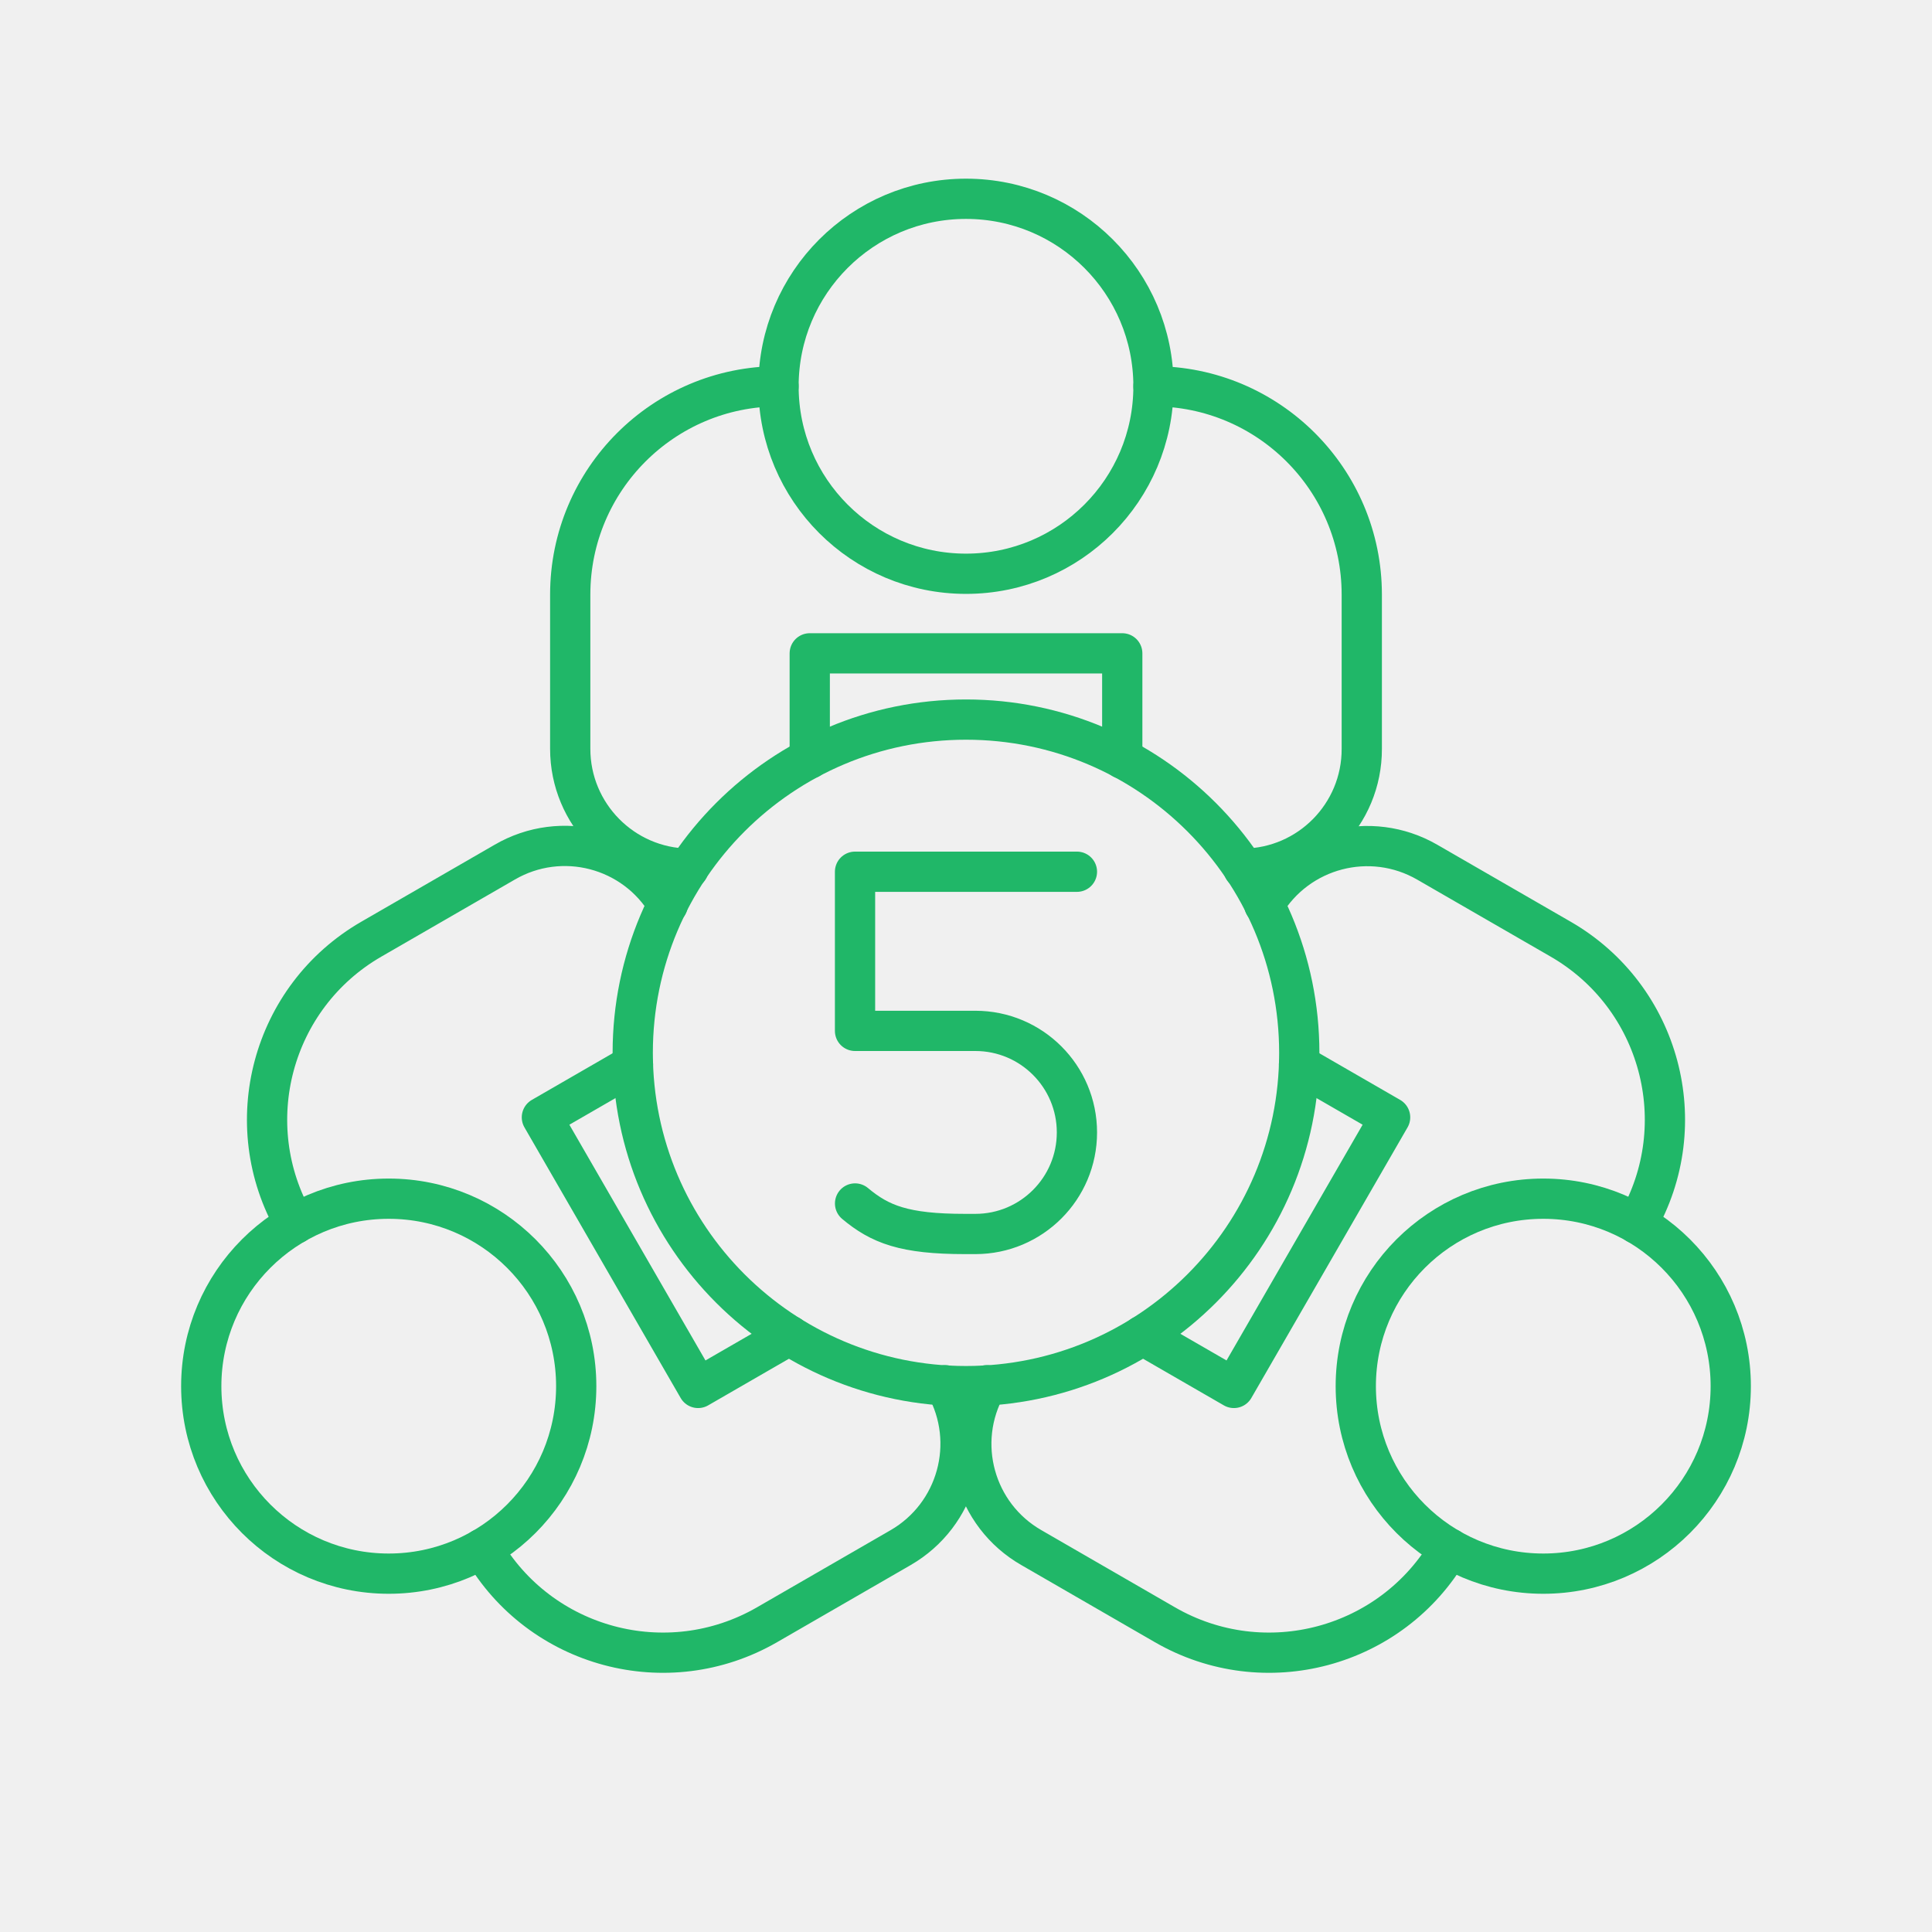
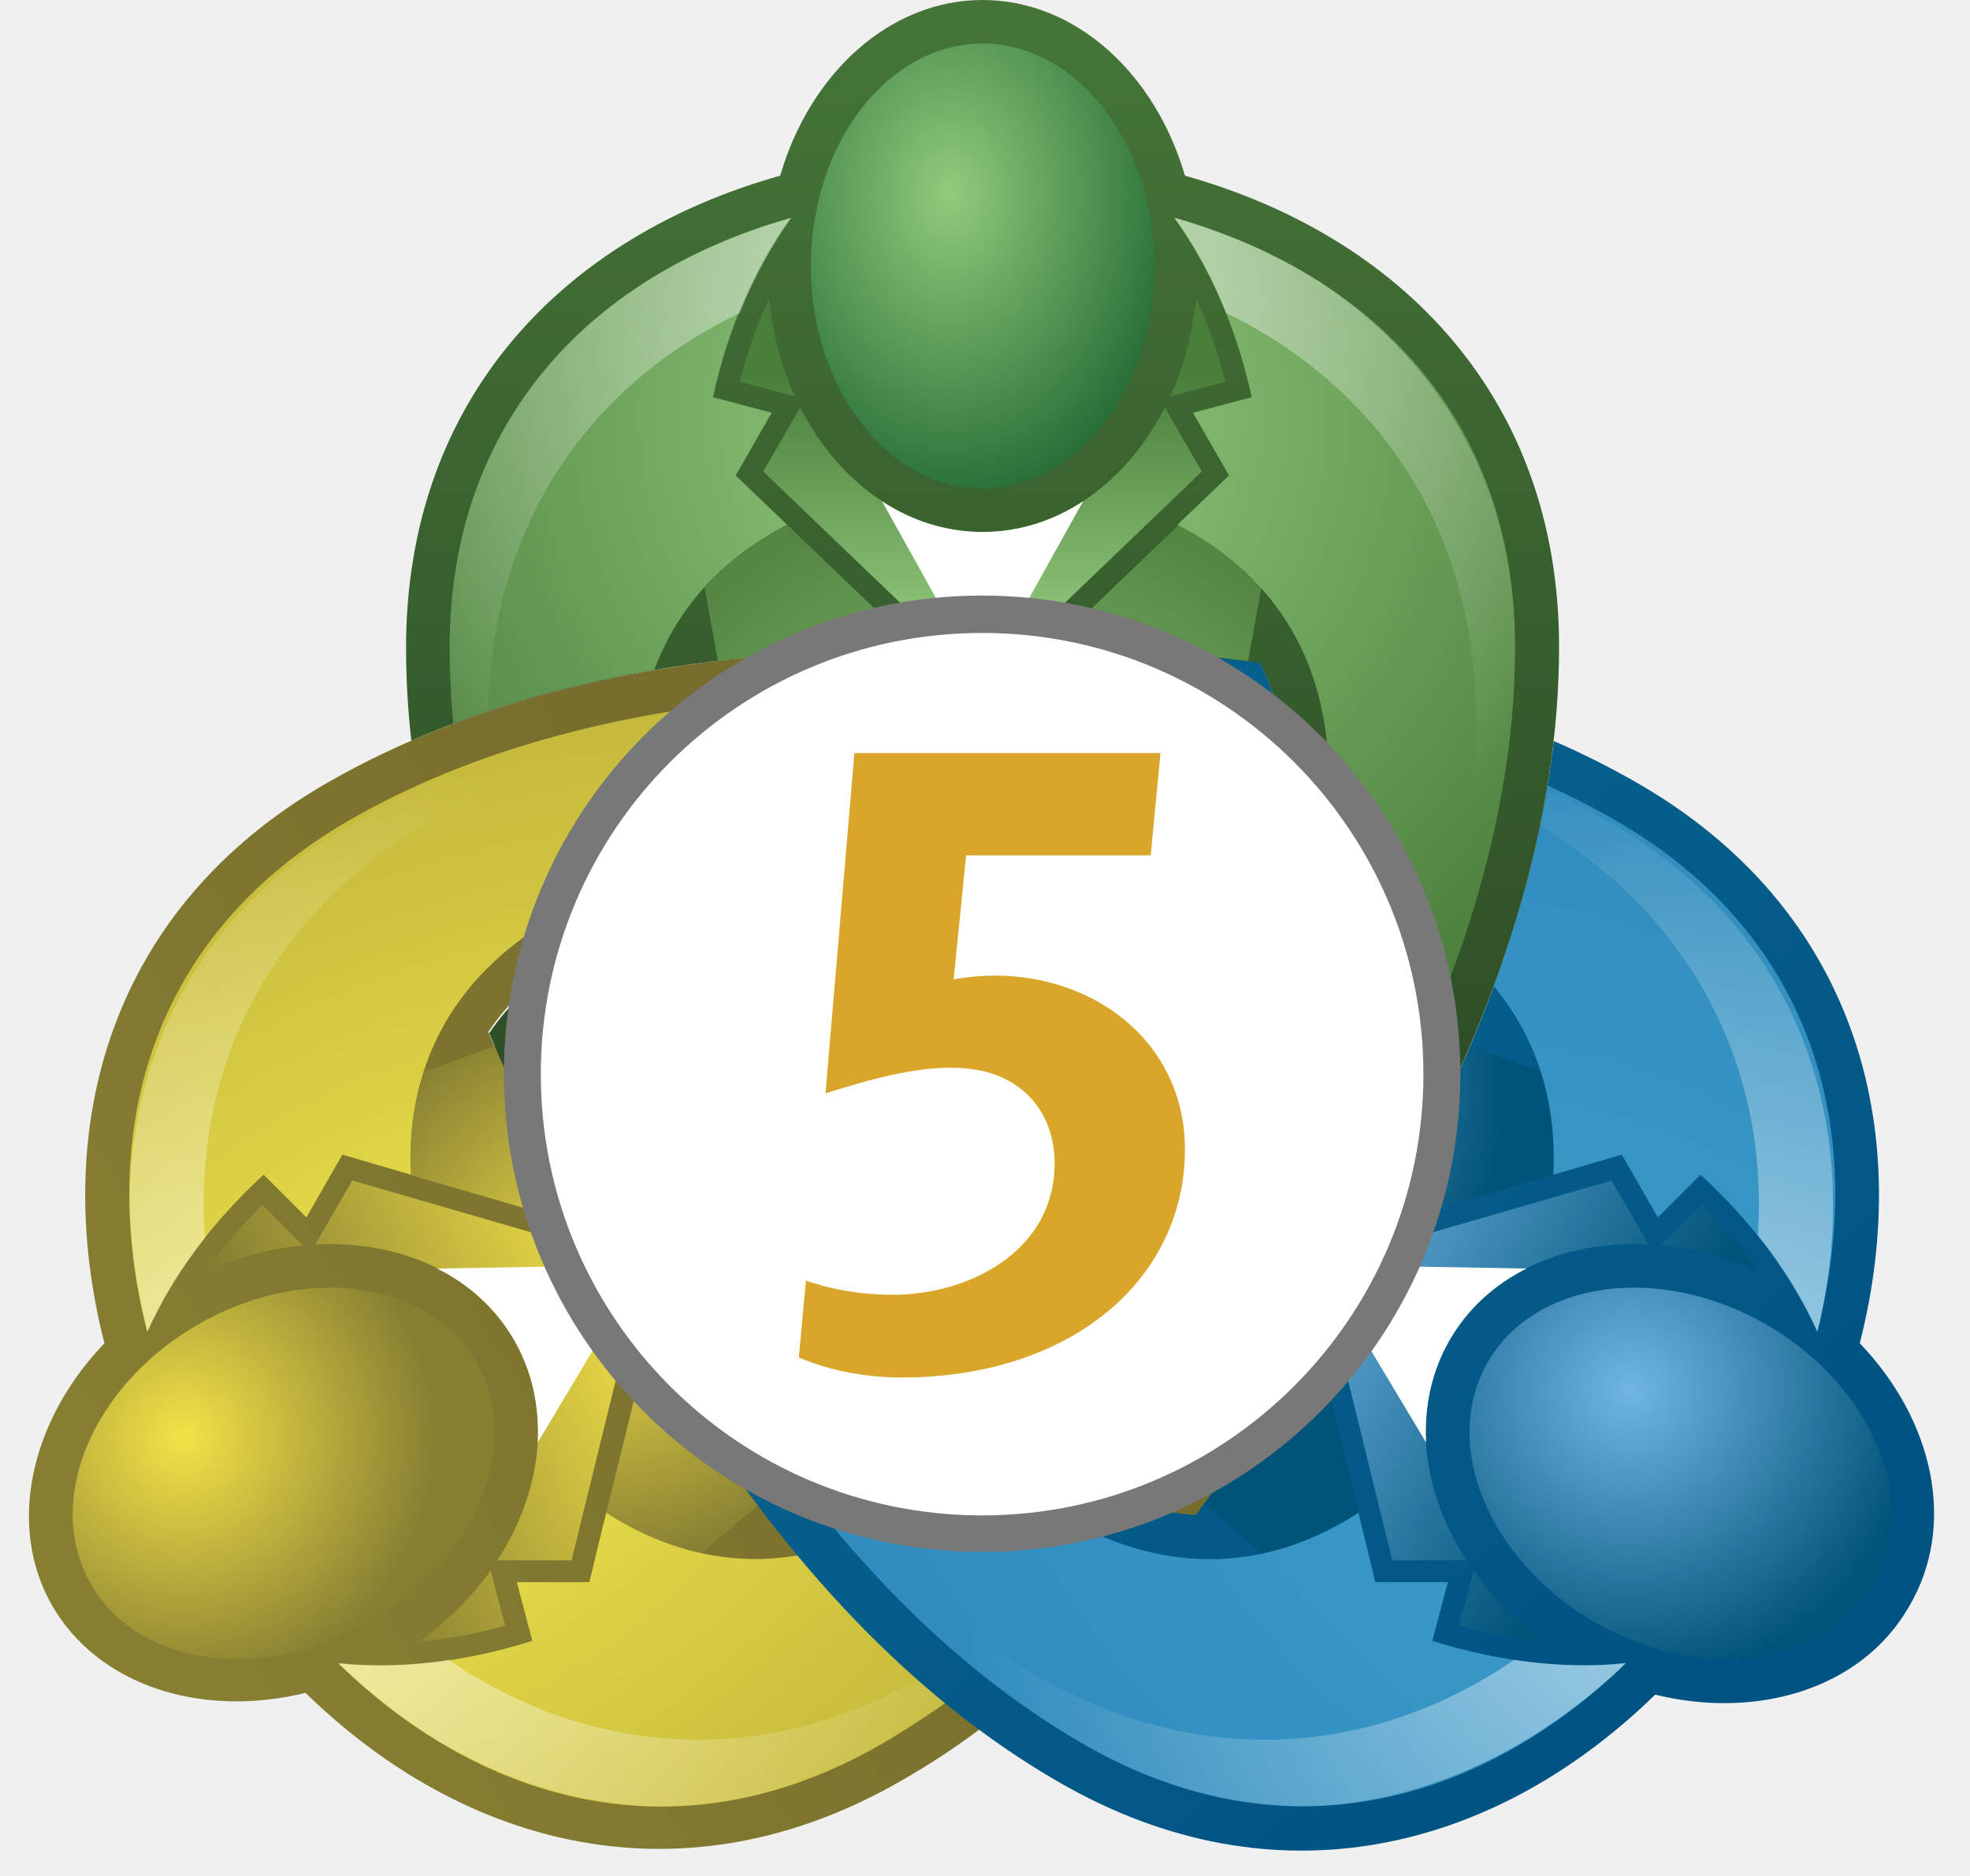
- <svg xmlns="http://www.w3.org/2000/svg" width="1em" height="1em" viewBox="0 0 48 48">
-   <circle cx="24" cy="26.158" r="8.28" fill="none" stroke="#20b768" stroke-linecap="round" stroke-linejoin="round" />
-   <circle cx="24" cy="9.597" r="4.658" fill="none" stroke="#20b768" stroke-linecap="round" stroke-linejoin="round" />
-   <path fill="none" stroke="#20b768" stroke-linecap="round" stroke-linejoin="round" d="M20.108 18.85c.01-.082.01-.165.01-.248v-2.37h7.764v2.37c0 .083 0 .166.01.249m.766-9.254a5.177 5.177 0 0 1 5.175 5.176v3.83a2.97 2.97 0 0 1-2.94 2.98m-13.786 0a2.98 2.98 0 0 1-2.94-2.98v-3.83a5.177 5.177 0 0 1 5.175-5.176" />
-   <circle cx="9.658" cy="34.439" r="4.658" fill="none" stroke="#20b768" stroke-linecap="round" stroke-linejoin="round" />
-   <path fill="none" stroke="#20b768" stroke-linecap="round" stroke-linejoin="round" d="M19.617 33.183a2 2 0 0 0-.22.115l-2.053 1.185l-3.881-6.723l2.053-1.185c.071-.042.143-.083.21-.133m-8.397 3.963a5.177 5.177 0 0 1 1.894-7.07l3.317-1.915a2.97 2.97 0 0 1 4.051 1.056m6.894 11.94a2.98 2.98 0 0 1-1.112 4.036l-3.317 1.915a5.177 5.177 0 0 1-7.07-1.894" />
-   <circle cx="38.342" cy="34.439" r="4.658" fill="none" stroke="#20b768" stroke-linecap="round" stroke-linejoin="round" />
-   <path fill="none" stroke="#20b768" stroke-linecap="round" stroke-linejoin="round" d="M32.274 26.442c.067.05.139.091.21.133l2.053 1.185l-3.881 6.723l-2.053-1.185q-.106-.065-.22-.116m7.63 5.291a5.177 5.177 0 0 1-7.07 1.894l-3.316-1.915a2.97 2.97 0 0 1-1.112-4.036m6.894-11.94a2.98 2.98 0 0 1 4.051-1.055l3.317 1.914a5.177 5.177 0 0 1 1.894 7.07M21.244 29.9c.621.52 1.224.758 2.73.758h.26a2.523 2.523 0 0 0 2.522-2.523h0a2.523 2.523 0 0 0-2.523-2.523h-2.99v-3.954h5.513" />
+ <svg xmlns="http://www.w3.org/2000/svg" width="42" height="40" viewBox="0 0 42 40" fill="none">
+   <g clip-path="url(#clip0_2526_57)">
+     <path d="M2.226 28.642C1.05 24.023 2.34 19.366 6.959 16.701C10.136 14.871 13.939 14.046 17.885 13.885C18.027 13.875 18.15 13.932 18.245 14.027C18.34 14.131 18.378 14.255 18.368 14.397L17.951 18.19C17.932 18.399 17.771 18.56 17.562 18.598C16.604 18.75 15.675 18.968 14.783 19.262C14.072 19.499 13.38 19.774 12.725 20.125H12.716L12.649 20.163H12.64L12.602 20.182L12.564 20.201L12.526 20.22L12.488 20.239L12.45 20.258L12.412 20.277L12.374 20.296L12.336 20.315L12.299 20.334L12.261 20.353L12.242 20.362L12.223 20.372L12.204 20.381L12.185 20.391H12.175L12.166 20.4L12.147 20.41H12.137L12.128 20.419L12.109 20.429L12.099 20.438H12.09L12.071 20.448L12.061 20.457L12.042 20.466L12.023 20.476L12.005 20.485L11.986 20.495L11.976 20.505L11.957 20.514H11.948L11.919 20.533H11.91L11.891 20.552L11.881 20.561C11.853 20.58 11.815 20.609 11.786 20.628C11.606 20.751 11.435 20.884 11.284 21.017C10.942 21.311 10.648 21.642 10.411 22.003C10.781 22.904 11.198 23.786 11.654 24.659C11.72 24.782 11.824 24.867 11.957 24.896C12.09 24.933 12.223 24.905 12.336 24.82L15.419 22.562C15.589 22.439 15.656 22.221 15.58 22.022C15.352 21.434 15.163 20.846 15.001 20.258C16.642 20.552 18.33 21.775 19.421 23.663C20.512 25.55 20.73 27.617 20.161 29.192C19.743 28.765 19.336 28.31 18.956 27.836C18.823 27.674 18.605 27.617 18.406 27.703L14.907 29.239C14.774 29.296 14.688 29.391 14.65 29.524C14.613 29.657 14.632 29.789 14.698 29.913C16.424 32.635 18.491 35.062 20.91 36.855C20.369 37.263 19.8 37.633 19.222 37.965C14.603 40.63 9.927 39.425 6.513 36.096C4.303 36.637 2.103 35.954 1.107 34.228C0.14 32.53 0.652 30.282 2.226 28.642ZM20.938 29.932C21.621 30.539 22.361 31.089 23.148 31.553C23.926 31.999 24.713 32.255 25.5 32.312C26.079 31.553 26.638 30.757 27.151 29.941C27.226 29.818 27.245 29.695 27.207 29.552C27.169 29.419 27.075 29.315 26.951 29.268L23.452 27.731C23.253 27.646 23.034 27.703 22.902 27.864C22.285 28.613 21.631 29.306 20.938 29.932Z" fill="url(#paint0_linear_2526_57)" />
+     <path fill-rule="evenodd" clip-rule="evenodd" d="M14.944 33.128L16.187 32.075C15.675 31.392 15.182 30.671 14.717 29.941C14.641 29.818 14.622 29.695 14.669 29.552C14.707 29.419 14.802 29.315 14.925 29.268L18.425 27.731C18.615 27.646 18.842 27.703 18.975 27.864C19.127 28.054 19.288 28.243 19.449 28.424C19.506 28.177 19.535 27.93 19.554 27.674C19.62 26.451 19.25 25.199 18.643 24.146C18.036 23.094 17.135 22.145 16.045 21.595C15.826 21.481 15.589 21.387 15.343 21.311C15.428 21.557 15.514 21.804 15.608 22.05C15.684 22.25 15.618 22.468 15.447 22.591L12.365 24.848C12.251 24.933 12.118 24.962 11.986 24.924C11.853 24.896 11.748 24.81 11.682 24.687C11.274 23.9 10.895 23.103 10.553 22.306L9.026 22.857C8.799 23.558 8.723 24.298 8.761 25.057L14.3 26.669L12.924 32.265C13.55 32.672 14.233 32.967 14.944 33.128Z" fill="url(#paint1_radial_2526_57)" />
+     <path fill-rule="evenodd" clip-rule="evenodd" d="M8.932 35.005C9.558 34.949 10.184 34.825 10.772 34.664L10.459 33.488C10.06 34.048 9.539 34.569 8.932 35.005ZM10.601 33.27H12.185L13.731 26.973L7.509 25.171L6.722 26.536C8.514 26.442 10.146 27.153 10.971 28.575C11.777 29.998 11.578 31.771 10.601 33.27ZM6.456 26.555L5.593 25.692C5.157 26.128 4.74 26.603 4.379 27.115C5.062 26.811 5.773 26.622 6.456 26.555Z" fill="url(#paint2_linear_2526_57)" />
+     <path fill-rule="evenodd" clip-rule="evenodd" d="M8.761 25.047C8.647 22.904 9.529 20.884 11.815 19.566C13.427 18.636 15.239 18.067 17.069 17.745L17.391 14.833C13.949 15.032 10.421 15.772 7.433 17.498C3.146 19.973 2.075 24.222 3.137 28.395C3.659 27.229 4.503 26.072 5.622 25.047L6.532 25.958L7.3 24.62L8.761 25.047ZM17.059 33.156C15.561 33.422 14.157 33.052 12.924 32.255L12.564 33.735H11.018L11.35 34.987C9.909 35.442 8.476 35.603 7.215 35.47C10.297 38.467 14.518 39.662 18.795 37.187C19.269 36.912 19.734 36.608 20.18 36.295C19.061 35.375 18.017 34.313 17.059 33.156ZM23.414 28.718C22.873 29.363 22.285 29.979 21.659 30.548C22.133 30.918 22.627 31.259 23.148 31.563C23.584 31.819 24.03 32.009 24.476 32.141C25.055 31.421 25.586 30.671 26.088 29.903L23.414 28.718Z" fill="url(#paint3_radial_2526_57)" />
+     <path fill-rule="evenodd" clip-rule="evenodd" d="M9.567 35.394C8.751 35.518 7.955 35.537 7.215 35.461C7.888 36.115 8.609 36.675 9.368 37.139C10.724 37.936 12.194 38.42 13.712 38.505C15.343 38.581 17.059 38.173 18.795 37.177C19.269 36.902 19.734 36.599 20.18 36.286C19.98 36.125 19.791 35.963 19.601 35.793C16.064 37.794 12.431 37.348 9.567 35.394ZM24.239 32.056C24.315 32.084 24.4 32.103 24.476 32.132C25.017 31.439 25.519 30.719 25.984 29.988C25.443 30.7 24.855 31.392 24.239 32.056ZM9.017 17.602C11.265 16.237 13.806 15.393 16.386 14.909C15.589 14.975 14.802 15.08 14.015 15.222C11.635 15.677 9.32 16.445 7.272 17.697C4.199 19.566 2.805 22.468 2.767 25.588C2.777 26.517 2.909 27.456 3.146 28.395C3.45 27.722 3.858 27.039 4.37 26.394C4.123 23.018 5.536 19.708 9.017 17.602Z" fill="url(#paint4_radial_2526_57)" />
+     <path fill-rule="evenodd" clip-rule="evenodd" d="M1.942 33.782C0.927 32.028 1.951 29.552 4.218 28.243C6.485 26.935 9.15 27.295 10.155 29.04C11.17 30.795 10.146 33.27 7.879 34.588C5.612 35.897 2.947 35.537 1.942 33.782Z" fill="url(#paint5_radial_2526_57)" />
+     <path fill-rule="evenodd" clip-rule="evenodd" d="M9.32 27.048L13.73 26.973L11.464 30.757C11.502 29.998 11.35 29.249 10.961 28.575C10.572 27.902 10.003 27.39 9.32 27.048Z" fill="white" />
+     <path d="M39.65 28.642C40.826 24.023 39.537 19.366 34.918 16.701C34.339 16.369 33.742 16.066 33.125 15.8C32.784 18.816 31.712 21.823 30.214 24.687C30.147 24.81 30.043 24.896 29.91 24.924C29.777 24.962 29.645 24.933 29.531 24.848L26.449 22.591C26.278 22.468 26.212 22.25 26.287 22.05C26.506 21.462 26.705 20.874 26.866 20.277C25.216 20.561 23.518 21.794 22.418 23.682C21.327 25.569 21.109 27.637 21.678 29.211C22.096 28.784 22.503 28.329 22.892 27.855C23.025 27.693 23.243 27.637 23.442 27.722L26.942 29.258C27.075 29.315 27.16 29.41 27.198 29.543C27.236 29.675 27.217 29.808 27.141 29.932C26.619 30.747 26.069 31.544 25.491 32.303C25.064 32.274 24.637 32.189 24.21 32.037H24.201H24.191L24.172 32.028C24.144 32.018 24.106 31.999 24.078 31.99L24.059 31.98H24.049L24.021 31.971L24.002 31.961H23.992H23.983L23.964 31.952L23.945 31.942L23.926 31.933L23.907 31.923L23.86 31.904L23.84 31.895H23.831H23.822L23.803 31.885H23.793L23.774 31.876L23.755 31.866L23.736 31.857L23.717 31.847L23.708 31.838L23.689 31.828H23.679L23.67 31.819L23.651 31.809L23.641 31.8H23.632L23.613 31.791L23.603 31.781L23.584 31.771L23.566 31.762L23.547 31.753L23.527 31.743L23.518 31.734L23.499 31.724H23.49H23.48L23.461 31.715H23.452H23.442L23.423 31.705L23.404 31.696L23.385 31.686L23.376 31.677L23.357 31.667L23.338 31.658L23.319 31.648L23.3 31.639L23.29 31.629L23.271 31.62H23.262H23.253L23.233 31.61L23.224 31.601H23.215L23.196 31.591L23.186 31.582H23.177L23.158 31.572L23.148 31.563L23.129 31.553L23.11 31.544L23.072 31.525L23.034 31.506L22.996 31.487L22.959 31.468L22.921 31.449L22.883 31.43C22.835 31.402 22.788 31.373 22.74 31.345L22.674 31.307H22.665C22.039 30.908 21.451 30.453 20.891 29.951C20.189 29.325 19.535 28.623 18.928 27.874C18.795 27.712 18.577 27.655 18.378 27.741L14.878 29.277C14.745 29.334 14.66 29.429 14.622 29.562C14.584 29.695 14.603 29.827 14.669 29.951C16.784 33.279 19.402 36.172 22.579 38.002C27.198 40.667 31.873 39.463 35.288 36.134C37.498 36.675 39.698 35.992 40.694 34.266C41.727 32.53 41.225 30.282 39.65 28.642ZM26.866 14.122C27.226 14.833 27.407 15.658 27.407 16.578C27.407 17.479 27.302 18.38 27.122 19.262C26.23 18.968 25.282 18.75 24.315 18.589C24.106 18.551 23.954 18.39 23.926 18.181L23.509 14.387C23.49 14.245 23.537 14.122 23.632 14.017C23.727 13.913 23.85 13.866 23.992 13.875C24.96 13.913 25.918 13.998 26.866 14.122ZM22.93 31.421C22.883 31.392 22.835 31.364 22.788 31.335L22.93 31.421Z" fill="url(#paint6_linear_2526_57)" />
+     <path fill-rule="evenodd" clip-rule="evenodd" d="M26.923 33.128L25.68 32.075C26.193 31.392 26.686 30.671 27.151 29.941C27.226 29.818 27.245 29.695 27.207 29.552C27.169 29.419 27.075 29.315 26.951 29.268L23.452 27.731C23.253 27.646 23.034 27.703 22.902 27.864C22.75 28.054 22.589 28.243 22.427 28.424C22.37 28.177 22.342 27.93 22.323 27.674C22.257 26.451 22.627 25.199 23.234 24.146C23.84 23.094 24.741 22.145 25.832 21.595C26.06 21.481 26.306 21.377 26.562 21.301C26.477 21.548 26.392 21.794 26.297 22.05C26.221 22.25 26.287 22.468 26.458 22.591L29.54 24.848C29.654 24.933 29.787 24.962 29.92 24.924C30.053 24.896 30.157 24.81 30.223 24.687C30.631 23.909 31.011 23.113 31.352 22.306L32.86 22.847C33.087 23.549 33.163 24.289 33.125 25.047L27.587 26.66L28.962 32.255C28.326 32.672 27.644 32.967 26.923 33.128Z" fill="url(#paint7_radial_2526_57)" />
+     <path fill-rule="evenodd" clip-rule="evenodd" d="M32.945 35.005C32.319 34.949 31.693 34.825 31.105 34.664L31.418 33.488C31.817 34.048 32.329 34.569 32.945 35.005ZM31.267 33.27H29.683L28.137 26.973L34.358 25.171L35.145 26.536C33.353 26.442 31.722 27.153 30.897 28.575C30.09 29.998 30.29 31.771 31.267 33.27ZM35.411 26.555L36.274 25.692C36.71 26.128 37.128 26.603 37.488 27.115C36.805 26.811 36.103 26.622 35.411 26.555Z" fill="url(#paint8_linear_2526_57)" />
+     <path fill-rule="evenodd" clip-rule="evenodd" d="M32.547 27.048L28.137 26.973L30.404 30.757C30.366 29.998 30.517 29.249 30.906 28.575C31.295 27.902 31.864 27.39 32.547 27.048Z" fill="white" />
+     <path fill-rule="evenodd" clip-rule="evenodd" d="M30.536 34.987L30.868 33.735H29.322L28.962 32.255C27.16 33.431 24.969 33.678 22.683 32.35C21.071 31.421 19.677 30.131 18.473 28.708L15.789 29.884C17.685 32.767 20.085 35.451 23.082 37.177C27.369 39.653 31.579 38.458 34.662 35.461C33.41 35.593 31.978 35.442 30.536 34.987ZM34.453 17.498C33.979 17.223 33.495 16.976 32.993 16.749C32.755 18.181 32.367 19.613 31.845 21.026C32.812 22.183 33.192 23.587 33.116 25.047L34.576 24.62L35.345 25.958L36.255 25.047C37.374 26.072 38.218 27.229 38.74 28.395C39.812 24.222 38.74 19.973 34.453 17.498ZM27.283 18.342C27.369 17.754 27.407 17.166 27.407 16.578C27.407 16.056 27.35 15.563 27.236 15.108C26.325 14.975 25.405 14.88 24.495 14.823L24.817 17.735C25.642 17.887 26.477 18.086 27.283 18.342Z" fill="url(#paint9_radial_2526_57)" />
+     <path fill-rule="evenodd" clip-rule="evenodd" d="M34.576 17.688C34.064 17.375 33.524 17.09 32.974 16.834C32.926 17.09 32.879 17.346 32.831 17.602C36.274 19.698 37.697 22.98 37.478 26.337C38.01 27.001 38.436 27.693 38.749 28.395C38.778 28.272 38.816 28.139 38.835 28.016C39.66 24.023 38.436 20.03 34.576 17.688ZM27.236 15.108C26.638 15.023 26.031 14.947 25.434 14.899C26.05 15.013 26.667 15.155 27.283 15.317C27.264 15.241 27.255 15.175 27.236 15.108ZM32.281 35.394C29.322 37.414 25.548 37.822 21.887 35.603C19.535 34.171 17.543 32.189 15.874 30.017C17.752 32.853 20.132 35.48 23.082 37.187C24.751 38.154 26.411 38.553 27.994 38.515C30.29 38.41 32.48 37.414 34.311 35.793C34.434 35.688 34.548 35.575 34.662 35.461C33.922 35.546 33.116 35.518 32.281 35.394Z" fill="url(#paint10_radial_2526_57)" />
+     <path fill-rule="evenodd" clip-rule="evenodd" d="M39.935 33.782C40.95 32.028 39.925 29.552 37.659 28.243C35.392 26.935 32.727 27.295 31.722 29.04C30.707 30.795 31.731 33.27 33.998 34.588C36.264 35.897 38.92 35.537 39.935 33.782Z" fill="url(#paint11_radial_2526_57)" />
+     <path d="M14.774 19.262C14.963 20.192 15.248 21.13 15.599 22.05C15.675 22.25 15.608 22.468 15.438 22.591L12.355 24.848C12.242 24.933 12.109 24.962 11.976 24.924C11.843 24.896 11.739 24.81 11.672 24.687C11.217 23.814 10.8 22.923 10.43 22.031C10.866 21.377 11.483 20.817 12.261 20.372C13.057 19.907 13.901 19.547 14.774 19.262ZM25.263 3.746C24.628 1.565 22.93 0 20.948 0C18.966 0 17.268 1.565 16.633 3.746C12.042 5.036 8.657 8.479 8.657 13.818C8.657 14.473 8.695 15.136 8.77 15.791C10.534 15.023 12.412 14.53 14.319 14.226C15.485 14.046 16.68 13.932 17.885 13.885C18.027 13.875 18.15 13.932 18.245 14.027C18.34 14.131 18.378 14.255 18.368 14.397L17.951 18.19C17.932 18.399 17.771 18.56 17.562 18.598C16.955 18.693 16.348 18.816 15.77 18.968C16.832 20.267 18.757 21.13 20.957 21.13C23.148 21.13 25.073 20.267 26.136 18.977C25.548 18.826 24.941 18.693 24.315 18.598C24.106 18.56 23.954 18.399 23.926 18.19L23.509 14.397C23.49 14.255 23.537 14.131 23.632 14.027C23.727 13.923 23.85 13.875 23.992 13.885C24.96 13.923 25.918 14.008 26.866 14.131C27.169 14.729 27.34 15.402 27.397 16.151V16.17V16.189V16.208V16.227V16.246V16.256V16.265V16.284V16.294V16.303V16.322V16.331V16.351V16.369V16.388V16.407V16.426V16.445V16.455V16.464V16.483V16.493V16.502V16.521V16.54V16.559V16.578V16.616V16.663V16.749V16.787V16.825V16.91V16.948V16.986V17.071V17.157V17.242C27.397 17.299 27.388 17.356 27.388 17.413L27.378 17.498L27.369 17.574C27.321 18.134 27.236 18.693 27.122 19.243C26.932 20.172 26.648 21.102 26.297 22.022C26.221 22.221 26.287 22.439 26.458 22.562L29.54 24.82C29.654 24.905 29.787 24.933 29.92 24.896C30.053 24.867 30.157 24.782 30.223 24.659C32.054 21.159 33.239 17.451 33.239 13.79C33.239 8.479 29.853 5.036 25.263 3.746ZM27.378 17.422L27.388 17.251C27.388 17.308 27.378 17.365 27.378 17.422Z" fill="url(#paint12_linear_2526_57)" />
+     <path fill-rule="evenodd" clip-rule="evenodd" d="M15.02 12.528L15.305 14.093C16.159 13.989 17.021 13.923 17.885 13.885C18.027 13.875 18.15 13.932 18.245 14.027C18.34 14.131 18.378 14.255 18.368 14.397L17.951 18.19C17.932 18.399 17.771 18.56 17.562 18.598C17.306 18.636 17.059 18.683 16.813 18.731C17.012 18.921 17.221 19.082 17.448 19.234C18.473 19.907 19.743 20.21 20.957 20.21C22.171 20.21 23.442 19.907 24.466 19.234C24.685 19.091 24.903 18.921 25.102 18.74C24.846 18.693 24.59 18.646 24.324 18.598C24.116 18.56 23.964 18.399 23.935 18.19L23.518 14.397C23.499 14.255 23.547 14.131 23.641 14.027C23.736 13.923 23.86 13.875 24.002 13.885C24.884 13.923 25.747 13.989 26.61 14.093L26.894 12.528C26.401 11.988 25.804 11.542 25.121 11.201L20.957 15.193L16.794 11.201C16.111 11.533 15.514 11.978 15.02 12.528Z" fill="url(#paint13_radial_2526_57)" />
+     <path fill-rule="evenodd" clip-rule="evenodd" d="M12.27 20.362C11.834 20.618 11.445 20.903 11.113 21.216C11.454 22.088 11.843 22.942 12.251 23.767L14.613 22.031C14.319 21.225 14.072 20.4 13.901 19.566C13.332 19.803 12.792 20.068 12.27 20.362ZM9.586 13.809C9.586 14.349 9.615 14.88 9.662 15.421C11.047 14.899 12.488 14.53 13.949 14.283C14.47 12.879 15.485 11.855 16.784 11.191L15.684 10.138L16.453 8.801L15.201 8.469C15.523 6.99 16.102 5.681 16.851 4.647C12.725 5.814 9.586 8.868 9.586 13.809ZM25.035 4.647C25.785 5.681 26.363 6.99 26.686 8.469L25.434 8.801L26.202 10.138L25.102 11.191C27.018 12.168 28.326 13.932 28.326 16.578C28.326 18.437 27.909 20.296 27.274 22.041L29.635 23.776C31.181 20.694 32.3 17.27 32.3 13.818C32.319 8.868 29.171 5.814 25.035 4.647Z" fill="url(#paint14_radial_2526_57)" />
+     <path fill-rule="evenodd" clip-rule="evenodd" d="M11.113 21.225C11.398 21.946 11.71 22.657 12.042 23.34C11.758 22.6 11.492 21.842 11.274 21.073C11.217 21.121 11.16 21.178 11.113 21.225ZM32.3 13.799C32.3 10.395 30.716 7.777 28.288 6.108C27.321 5.463 26.221 4.979 25.035 4.638C25.472 5.235 25.842 5.918 26.145 6.677C29.275 8.194 31.466 11.172 31.466 15.336C31.466 18.105 30.802 20.846 29.806 23.407C31.267 20.429 32.3 17.128 32.3 13.799ZM10.003 10.888C9.738 11.779 9.586 12.756 9.586 13.818C9.586 14.359 9.615 14.89 9.662 15.431C9.909 15.336 10.155 15.25 10.411 15.165C10.477 11.077 12.659 8.166 15.77 6.677C16.073 5.928 16.443 5.245 16.87 4.647C15.295 5.093 13.873 5.804 12.706 6.791C11.454 7.862 10.515 9.237 10.003 10.888Z" fill="url(#paint15_radial_2526_57)" />
+     <path fill-rule="evenodd" clip-rule="evenodd" d="M16.396 6.373C16.13 6.942 15.921 7.549 15.77 8.137L16.946 8.45C16.661 7.824 16.471 7.123 16.396 6.373ZM17.059 8.687L16.272 10.053L20.948 14.539L25.623 10.053L24.836 8.687C24.021 10.281 22.589 11.343 20.948 11.343C19.307 11.343 17.875 10.281 17.059 8.687ZM24.95 8.45L26.126 8.137C25.974 7.54 25.766 6.942 25.5 6.373C25.424 7.123 25.235 7.824 24.95 8.45Z" fill="url(#paint16_linear_2526_57)" />
+     <path fill-rule="evenodd" clip-rule="evenodd" d="M23.091 10.688L20.948 14.539L18.805 10.688C19.44 11.106 20.17 11.343 20.948 11.343C21.726 11.343 22.456 11.106 23.091 10.688Z" fill="white" />
+     <path fill-rule="evenodd" clip-rule="evenodd" d="M20.948 10.414C22.968 10.414 24.609 8.28 24.609 5.671C24.609 3.054 22.968 0.929 20.948 0.929C18.928 0.929 17.287 3.063 17.287 5.671C17.287 8.289 18.937 10.414 20.948 10.414Z" fill="url(#paint17_radial_2526_57)" />
+     <path d="M23.129 15.174C23.101 14.937 22.911 14.767 22.674 14.767C21.488 14.757 20.294 14.805 19.117 14.899C18.89 14.918 18.71 15.099 18.691 15.326L18.511 17.802C18.501 17.934 18.548 18.058 18.634 18.152C18.729 18.247 18.852 18.295 18.985 18.295C20.294 18.257 21.621 18.285 22.93 18.409C23.072 18.418 23.205 18.371 23.309 18.276C23.414 18.171 23.452 18.039 23.442 17.896L23.129 15.174ZM16.045 23.397C15.978 23.274 15.883 23.198 15.751 23.169C15.618 23.131 15.495 23.16 15.381 23.236L13.332 24.63C13.143 24.763 13.076 25 13.171 25.209C13.683 26.28 14.233 27.333 14.831 28.357C14.954 28.556 15.201 28.642 15.419 28.547L17.932 27.447C18.065 27.39 18.16 27.285 18.198 27.143C18.235 27.001 18.207 26.868 18.131 26.754C17.353 25.692 16.661 24.554 16.045 23.397ZM28.545 24.62L26.496 23.226C26.382 23.151 26.259 23.122 26.126 23.16C25.993 23.188 25.889 23.274 25.832 23.388C25.216 24.545 24.523 25.683 23.765 26.745C23.679 26.859 23.66 27.001 23.698 27.134C23.736 27.276 23.831 27.38 23.964 27.437L26.477 28.537C26.695 28.632 26.942 28.547 27.065 28.348C27.663 27.323 28.213 26.271 28.725 25.199C28.801 25 28.734 24.753 28.545 24.62Z" fill="white" />
+     <path fill-rule="evenodd" clip-rule="evenodd" d="M18.975 17.83L19.146 15.601C19.155 15.459 19.269 15.355 19.402 15.345C20.407 15.269 21.422 15.231 22.427 15.231C22.57 15.231 22.693 15.336 22.702 15.478L22.939 17.612C22.949 17.697 22.921 17.773 22.864 17.84C22.807 17.896 22.721 17.934 22.636 17.925C21.422 17.811 20.189 17.783 18.975 17.83Z" fill="url(#paint18_radial_2526_57)" />
+     <path fill-rule="evenodd" clip-rule="evenodd" d="M15.779 23.881C16.31 24.867 16.898 25.825 17.543 26.745C17.59 26.811 17.61 26.897 17.581 26.982C17.553 27.067 17.505 27.124 17.42 27.162L15.447 28.025C15.314 28.082 15.163 28.035 15.096 27.912C14.594 27.039 14.119 26.138 13.683 25.227C13.626 25.104 13.664 24.953 13.778 24.877L15.371 23.795C15.438 23.748 15.514 23.738 15.589 23.758C15.684 23.767 15.741 23.814 15.779 23.881Z" fill="url(#paint19_radial_2526_57)" />
+     <path fill-rule="evenodd" clip-rule="evenodd" d="M26.088 23.881C25.557 24.867 24.969 25.825 24.324 26.745C24.277 26.811 24.258 26.897 24.286 26.982C24.305 27.067 24.362 27.124 24.438 27.162L26.411 28.025C26.544 28.082 26.695 28.035 26.762 27.912C27.264 27.039 27.738 26.138 28.175 25.227C28.232 25.104 28.194 24.953 28.08 24.877L26.487 23.795C26.42 23.748 26.344 23.738 26.268 23.758C26.192 23.767 26.136 23.814 26.088 23.881Z" fill="url(#paint20_linear_2526_57)" />
+     <path d="M20.938 12.699C15.305 12.699 10.743 17.27 10.743 22.894C10.743 28.528 15.314 33.09 20.938 33.09C26.572 33.09 31.134 28.518 31.134 22.894C31.134 17.261 26.572 12.699 20.938 12.699Z" fill="#787878" />
+     <path d="M20.938 32.312C15.741 32.312 11.53 28.101 11.53 22.904C11.53 17.707 15.741 13.496 20.938 13.496C26.136 13.496 30.347 17.707 30.347 22.904C30.347 28.092 26.136 32.312 20.938 32.312Z" fill="white" />
+     <path d="M25.263 24.516C25.263 25.901 24.637 27.143 23.566 28.006C22.352 28.983 20.758 29.372 19.231 29.372C18.491 29.372 17.723 29.239 17.031 28.945L17.183 27.305C17.78 27.513 18.425 27.608 19.023 27.608C20.701 27.608 22.484 26.65 22.484 24.81C22.484 23.729 21.811 22.951 20.749 22.8C19.715 22.648 18.463 23.046 17.6 23.312L18.216 16.056H24.741L24.533 18.238H20.597L20.331 20.884C22.807 20.429 25.263 21.927 25.263 24.516Z" fill="#D9A629" />
+   </g>
+   <defs>
+     <linearGradient id="paint0_linear_2526_57" x1="3.412" y1="33.322" x2="18.748" y2="23.857" gradientUnits="userSpaceOnUse">
+       <stop stop-color="#867F32" />
+       <stop offset="1" stop-color="#766D2C" />
+     </linearGradient>
+     <radialGradient id="paint1_radial_2526_57" cx="0" cy="0" r="1" gradientUnits="userSpaceOnUse" gradientTransform="translate(12.9543 27.3414) scale(6.056 6.05599)">
+       <stop stop-color="#F4E247" />
+       <stop offset="1" stop-color="#867F32" />
+     </radialGradient>
+     <linearGradient id="paint2_linear_2526_57" x1="13.82" y1="27.669" x2="6.386" y2="30.982" gradientUnits="userSpaceOnUse">
+       <stop stop-color="#F4E247" />
+       <stop offset="1" stop-color="#867F32" />
+     </linearGradient>
+     <radialGradient id="paint3_radial_2526_57" cx="0" cy="0" r="1" gradientUnits="userSpaceOnUse" gradientTransform="translate(8.93729 29.7854) rotate(-31.4934) scale(20.5937 13.3557)">
+       <stop stop-color="#F1E64B" />
+       <stop offset="1" stop-color="#C1B63B" />
+     </radialGradient>
+     <radialGradient id="paint4_radial_2526_57" cx="0" cy="0" r="1" gradientUnits="userSpaceOnUse" gradientTransform="translate(5.56522 32.3079) scale(16.3831)">
+       <stop stop-color="white" stop-opacity="0.6" />
+       <stop offset="1" stop-color="white" stop-opacity="0" />
+     </radialGradient>
+     <radialGradient id="paint5_radial_2526_57" cx="0" cy="0" r="1" gradientUnits="userSpaceOnUse" gradientTransform="translate(3.90491 30.6537) scale(5.3915)">
+       <stop stop-color="#F4E247" />
+       <stop offset="1" stop-color="#867F32" />
+     </radialGradient>
+     <linearGradient id="paint6_linear_2526_57" x1="24.458" y1="22.748" x2="35.852" y2="35.686" gradientUnits="userSpaceOnUse">
+       <stop stop-color="#06608B" />
+       <stop offset="1" stop-color="#005383" />
+     </linearGradient>
+     <radialGradient id="paint7_radial_2526_57" cx="0" cy="0" r="1" gradientUnits="userSpaceOnUse" gradientTransform="translate(25.6982 23.3427) scale(6.37458 6.37459)">
+       <stop stop-color="#70B5E3" />
+       <stop offset="1" stop-color="#005379" />
+     </radialGradient>
+     <linearGradient id="paint8_linear_2526_57" x1="27.105" y1="26.552" x2="34.713" y2="30.745" gradientUnits="userSpaceOnUse">
+       <stop stop-color="#70B5E3" />
+       <stop offset="1" stop-color="#005379" />
+     </linearGradient>
+     <radialGradient id="paint9_radial_2526_57" cx="0" cy="0" r="1" gradientUnits="userSpaceOnUse" gradientTransform="translate(34.8441 31.4273) rotate(34.2494) scale(19.797 12.8735)">
+       <stop stop-color="#3E9DCB" />
+       <stop offset="1" stop-color="#308DBE" />
+     </radialGradient>
+     <radialGradient id="paint10_radial_2526_57" cx="0" cy="0" r="1" gradientUnits="userSpaceOnUse" gradientTransform="translate(36.7333 32.1461) scale(16.3739)">
+       <stop stop-color="white" stop-opacity="0.6" />
+       <stop offset="1" stop-color="white" stop-opacity="0" />
+     </radialGradient>
+     <radialGradient id="paint11_radial_2526_57" cx="0" cy="0" r="1" gradientUnits="userSpaceOnUse" gradientTransform="translate(34.7538 29.6429) scale(6.26871)">
+       <stop stop-color="#70B5E3" />
+       <stop offset="1" stop-color="#005379" />
+     </radialGradient>
+     <linearGradient id="paint12_linear_2526_57" x1="20.949" y1="-5.115" x2="20.949" y2="22.563" gradientUnits="userSpaceOnUse">
+       <stop stop-color="#4A7E3B" />
+       <stop offset="1" stop-color="#2E4F27" />
+     </linearGradient>
+     <radialGradient id="paint13_radial_2526_57" cx="0" cy="0" r="1" gradientUnits="userSpaceOnUse" gradientTransform="translate(21.0876 20.0772) rotate(-91.7469) scale(9.77125 9.08008)">
+       <stop stop-color="#96CC80" />
+       <stop offset="1" stop-color="#528642" />
+     </radialGradient>
+     <radialGradient id="paint14_radial_2526_57" cx="0" cy="0" r="1" gradientUnits="userSpaceOnUse" gradientTransform="translate(20.9492 8.91893) scale(15.705)">
+       <stop stop-color="#96CC80" />
+       <stop offset="1" stop-color="#4A7E3B" />
+     </radialGradient>
+     <radialGradient id="paint15_radial_2526_57" cx="0" cy="0" r="1" gradientUnits="userSpaceOnUse" gradientTransform="translate(21.0753 5.41217) scale(15.4903)">
+       <stop stop-color="white" stop-opacity="0.6" />
+       <stop offset="1" stop-color="white" stop-opacity="0" />
+     </radialGradient>
+     <linearGradient id="paint16_linear_2526_57" x1="20.95" y1="13.873" x2="20.95" y2="8.01" gradientUnits="userSpaceOnUse">
+       <stop stop-color="#96CC80" />
+       <stop offset="1" stop-color="#4A7E3B" />
+     </linearGradient>
+     <radialGradient id="paint17_radial_2526_57" cx="0" cy="0" r="1" gradientUnits="userSpaceOnUse" gradientTransform="translate(20.2498 4.12657) scale(5.65212 7.61284)">
+       <stop stop-color="#92CB7B" />
+       <stop offset="0.868" stop-color="#276F37" />
+       <stop offset="1" stop-color="#92CB7B" />
+     </radialGradient>
+     <radialGradient id="paint18_radial_2526_57" cx="0" cy="0" r="1" gradientUnits="userSpaceOnUse" gradientTransform="translate(22.4784 17.3666) scale(4.14232)">
+       <stop stop-color="#E98A23" />
+       <stop offset="1" stop-color="#D75328" />
+     </radialGradient>
+     <radialGradient id="paint19_radial_2526_57" cx="0" cy="0" r="1" gradientUnits="userSpaceOnUse" gradientTransform="translate(15.4242 24.3748) scale(3.10082)">
+       <stop stop-color="#E98A23" />
+       <stop offset="1" stop-color="#D75328" />
+     </radialGradient>
+     <linearGradient id="paint20_linear_2526_57" x1="24.539" y1="26.924" x2="27.928" y2="25.073" gradientUnits="userSpaceOnUse">
+       <stop stop-color="#E98A23" />
+       <stop offset="0.737" stop-color="#D75328" />
+       <stop offset="1" stop-color="#D75328" />
+     </linearGradient>
+     <clipPath id="clip0_2526_57">
+       <rect width="42" height="40" fill="white" />
+     </clipPath>
+   </defs>
</svg>
